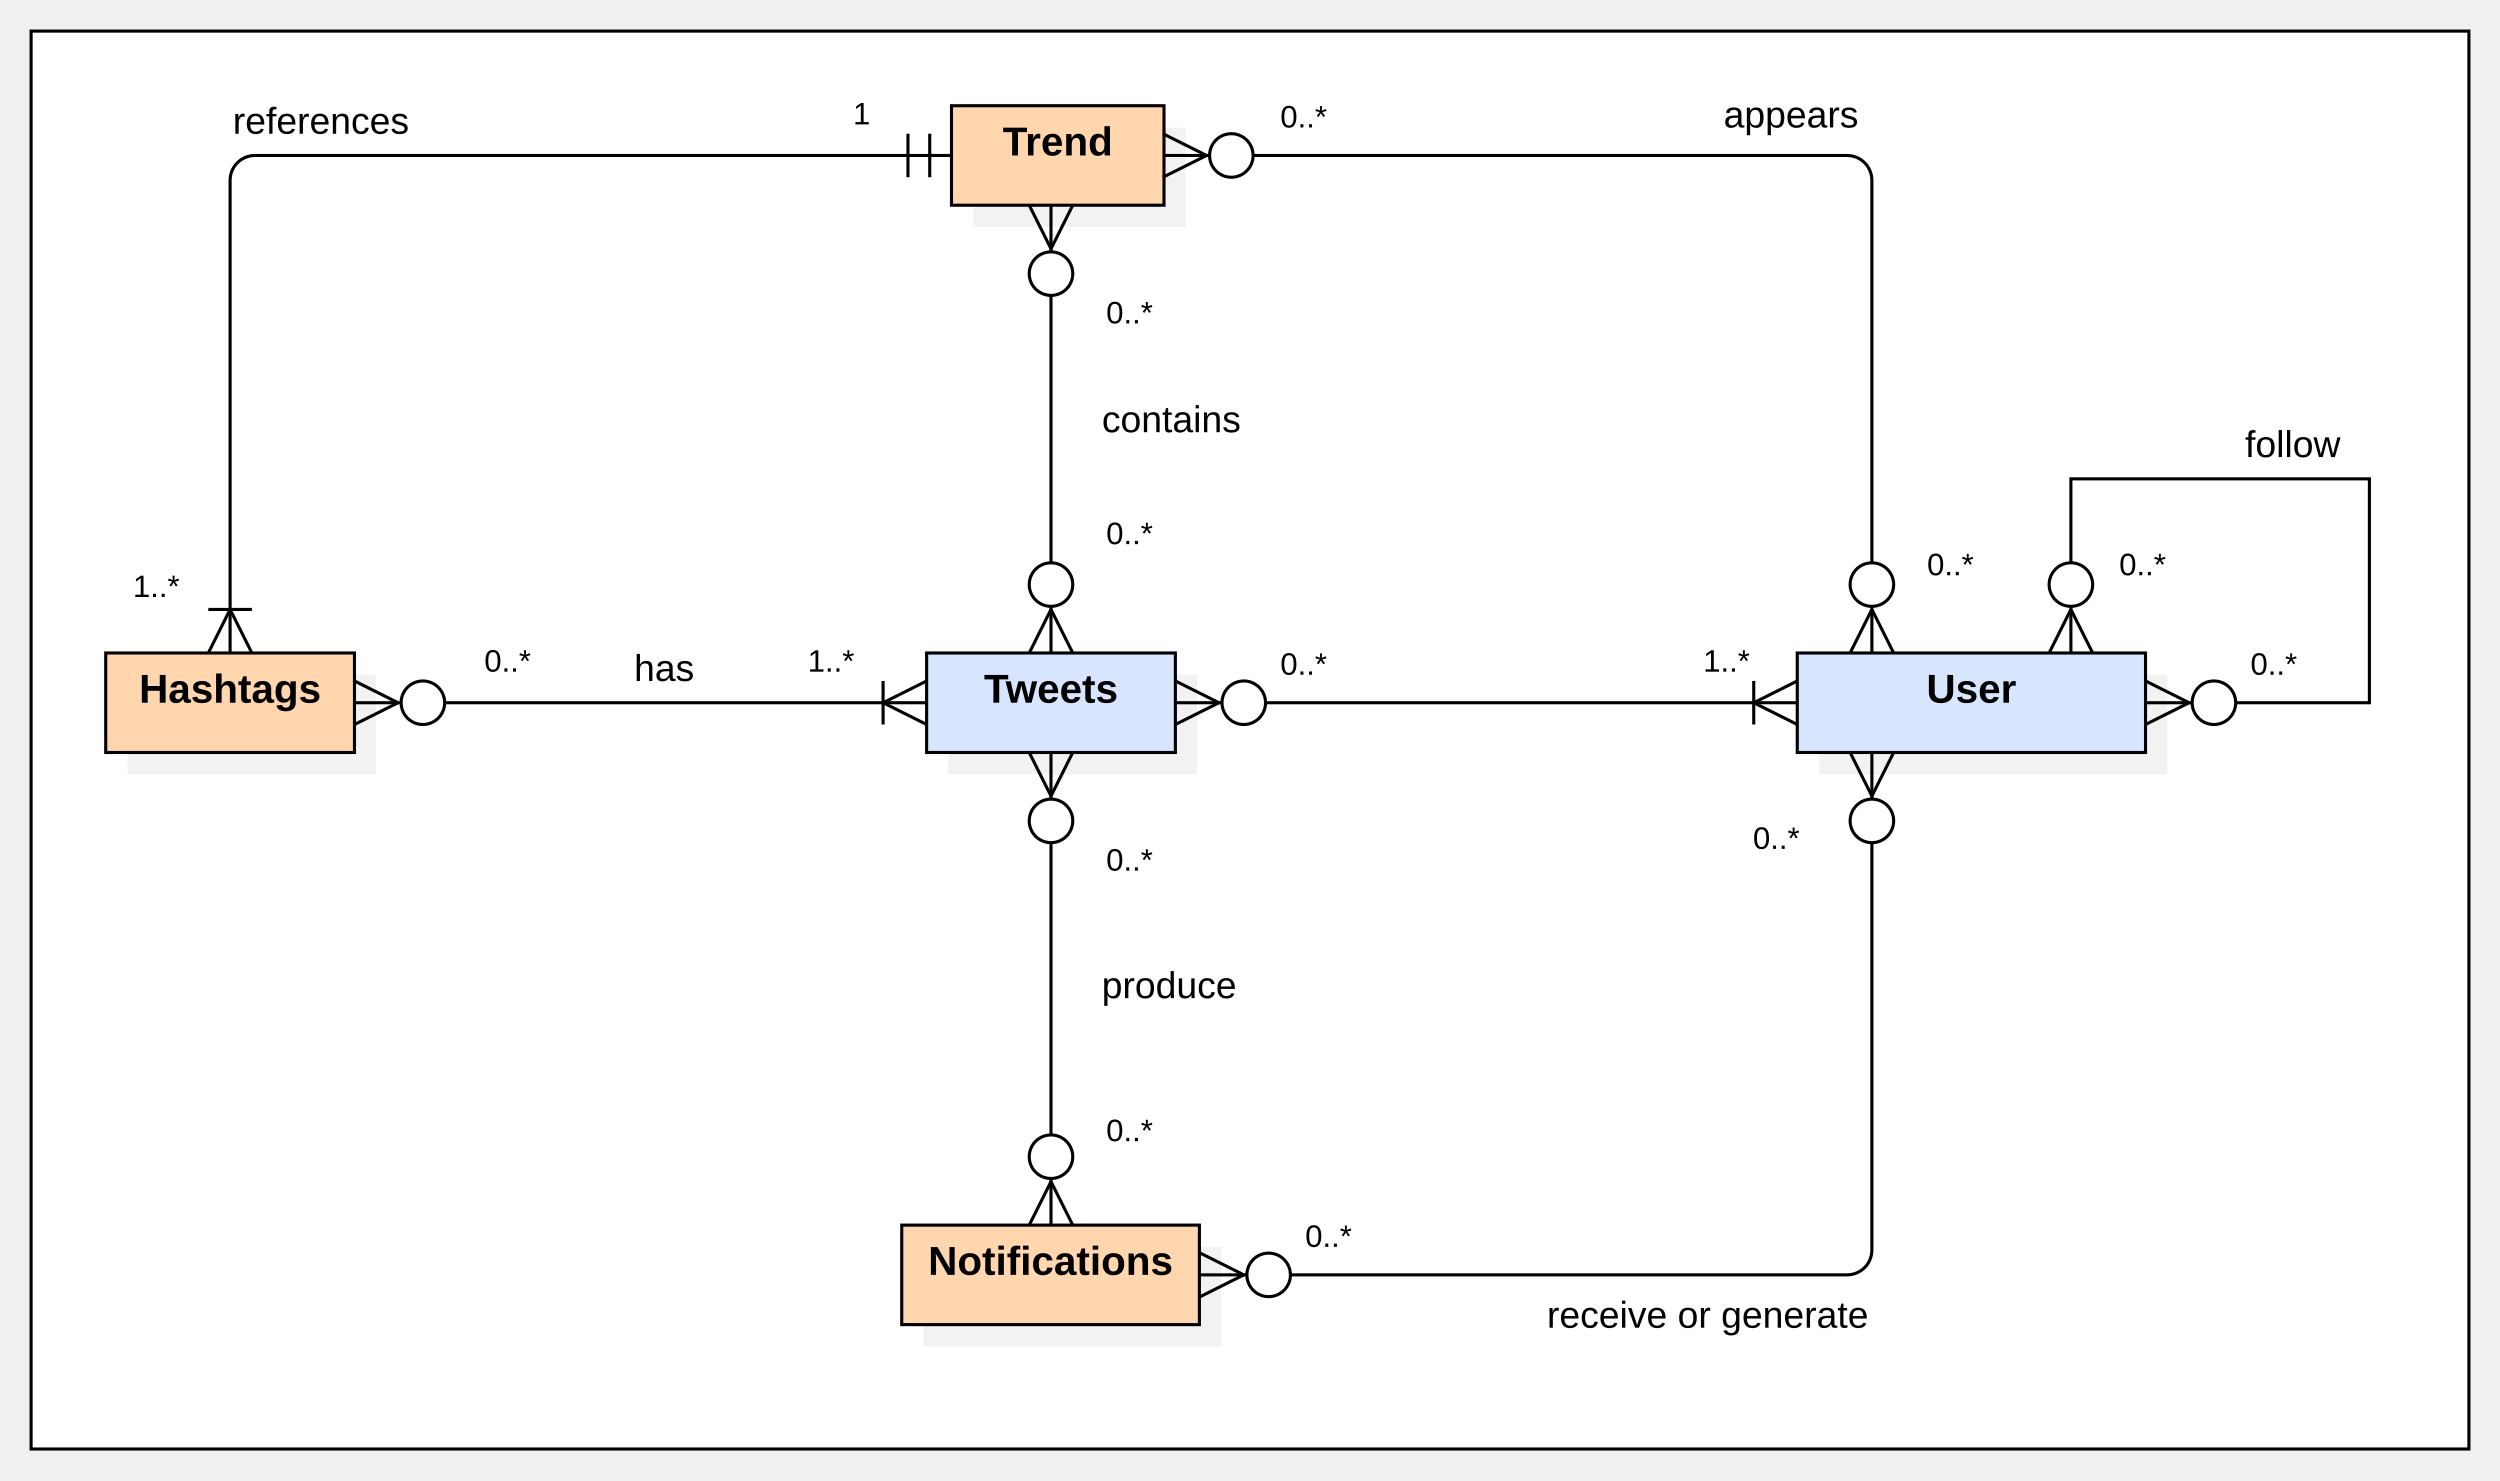
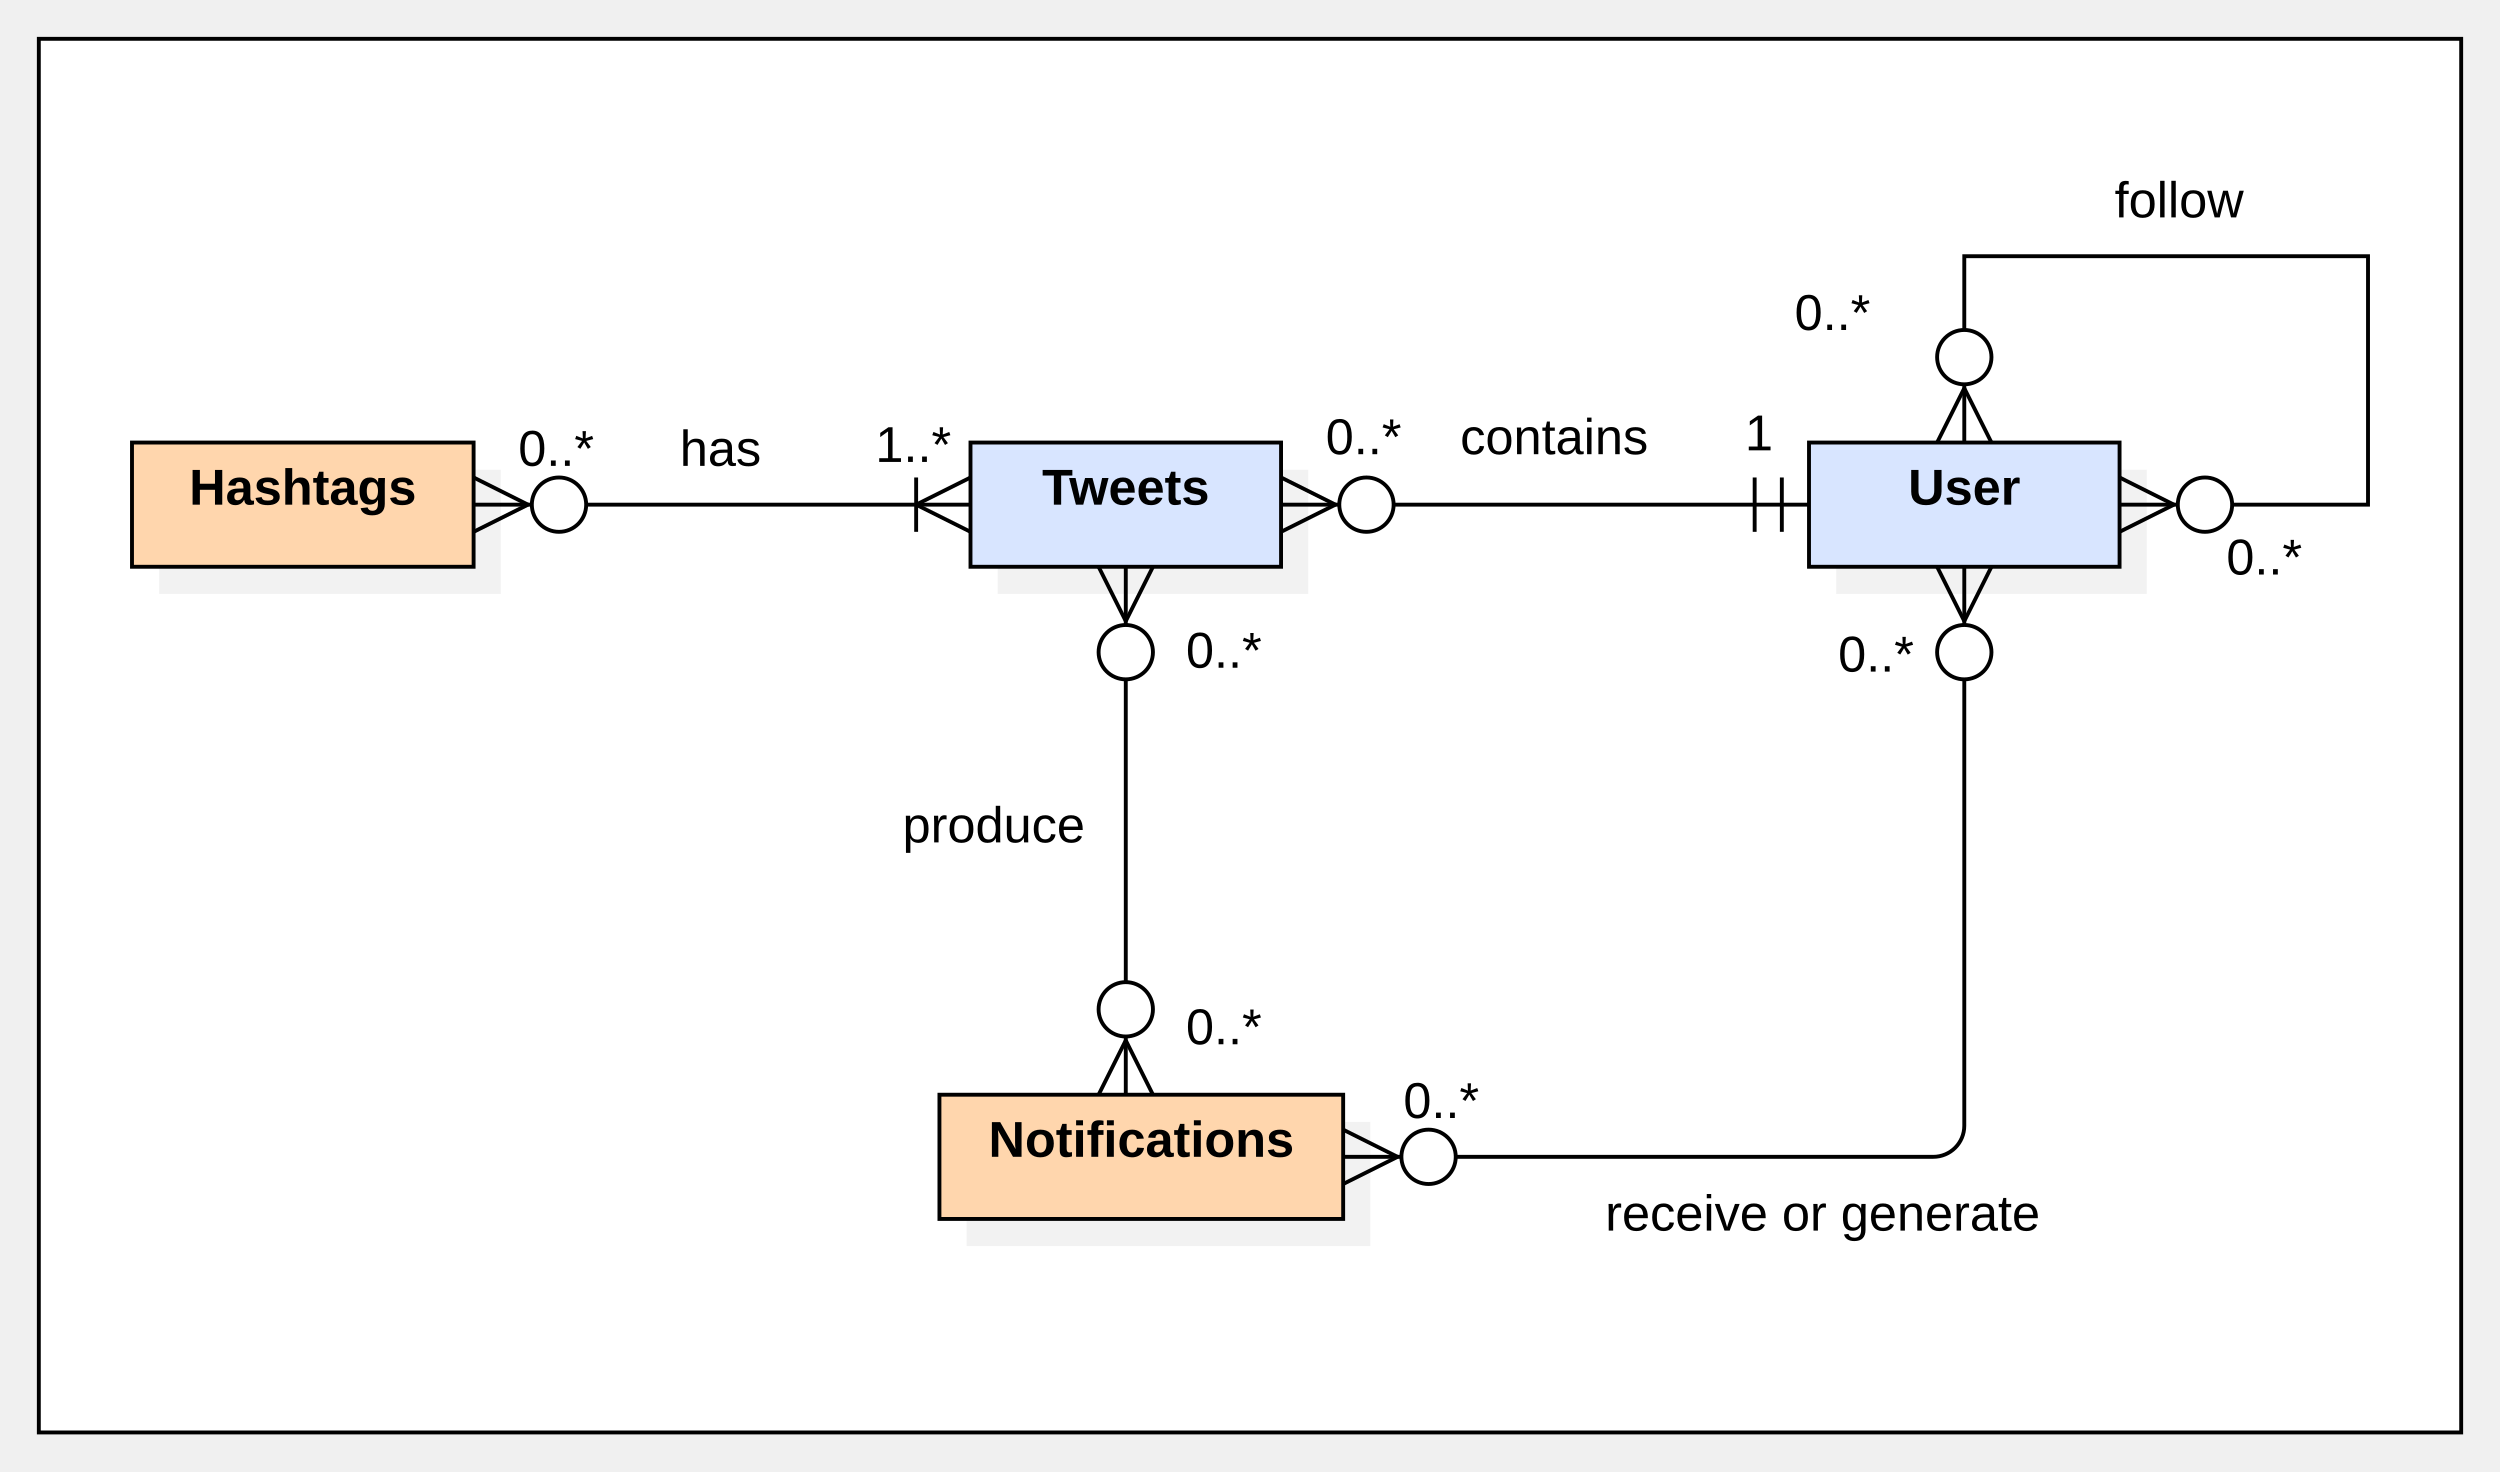
- <svg xmlns="http://www.w3.org/2000/svg" version="1.1" width="804" height="476">
+ <svg xmlns="http://www.w3.org/2000/svg" version="1.1" width="644" height="379">
  <defs />
  <g>
-     <g transform="translate(-6,-6) scale(1,1)">
-       <rect fill="#ffffff" stroke="none" x="16" y="16" width="784" height="456" />
-     </g>
-     <g transform="translate(-6,-6) scale(1,1)">
-       <path fill="none" stroke="#000000" d="M 16 16 L 800 16 L 800 472 L 16 472 L 16 16 Z Z" stroke-miterlimit="10" />
-     </g>
-     <g transform="translate(-6,-6) scale(1,1)">
-       <rect fill="#C0C0C0" stroke="none" x="311" y="223" width="80" height="32" opacity="0.2" />
-     </g>
-     <g transform="translate(-6,-6) scale(1,1)">
-       <rect fill="#d8e5ff" stroke="none" x="304" y="216" width="80" height="32" />
-     </g>
-     <g transform="translate(-6,-6) scale(1,1)">
-       <path fill="none" stroke="#000000" d="M 304 216 L 384 216 L 384 248 L 304 248 L 304 216 Z Z" stroke-miterlimit="10" />
-     </g>
-     <g transform="translate(-6,-6) scale(1,1)">
-       <g>
-         <path fill="none" stroke="none" />
-         <text fill="#000000" stroke="none" font-family="Arial" font-size="13px" font-style="normal" font-weight="bold" text-decoration="none" x="322.447" y="232">Tweets</text>
-       </g>
-     </g>
-     <g transform="translate(-6,-6) scale(1,1)">
-       <rect fill="#C0C0C0" stroke="none" x="47" y="223" width="80" height="32" opacity="0.2" />
-     </g>
-     <g transform="translate(-6,-6) scale(1,1)">
-       <rect fill="#ffd6ad" stroke="none" x="40" y="216" width="80" height="32" />
-     </g>
-     <g transform="translate(-6,-6) scale(1,1)">
-       <path fill="none" stroke="#000000" d="M 40 216 L 120 216 L 120 248 L 40 248 L 40 216 Z Z" stroke-miterlimit="10" />
-     </g>
-     <g transform="translate(-6,-6) scale(1,1)">
-       <g>
-         <path fill="none" stroke="none" />
-         <text fill="#000000" stroke="none" font-family="Arial" font-size="13px" font-style="normal" font-weight="bold" text-decoration="none" x="50.74" y="232">Hashtags</text>
-       </g>
-     </g>
-     <g transform="translate(-6,-6) scale(1,1)">
-       <rect fill="#C0C0C0" stroke="none" x="591" y="223" width="112" height="32" opacity="0.2" />
-     </g>
-     <g transform="translate(-6,-6) scale(1,1)">
-       <rect fill="#d8e5ff" stroke="none" x="584" y="216" width="112" height="32" />
-     </g>
-     <g transform="translate(-6,-6) scale(1,1)">
-       <path fill="none" stroke="#000000" d="M 584 216 L 696 216 L 696 248 L 584 248 L 584 216 Z Z" stroke-miterlimit="10" />
-     </g>
-     <g transform="translate(-6,-6) scale(1,1)">
-       <g>
-         <path fill="none" stroke="none" />
-         <text fill="#000000" stroke="none" font-family="Arial" font-size="13px" font-style="normal" font-weight="bold" text-decoration="none" x="625.546" y="232">User</text>
-       </g>
-     </g>
-     <g transform="translate(-6,-6) scale(1,1)">
-       <rect fill="#C0C0C0" stroke="none" x="303" y="407" width="95.724" height="32" opacity="0.2" />
-     </g>
-     <g transform="translate(-6,-6) scale(1,1)">
-       <rect fill="#ffd6ad" stroke="none" x="296" y="400" width="95.724" height="32" />
-     </g>
-     <g transform="translate(-6,-6) scale(1,1)">
-       <path fill="none" stroke="#000000" d="M 296 400 L 391.724 400 L 391.724 432 L 296 432 L 296 400 Z Z" stroke-miterlimit="10" />
-     </g>
-     <g transform="translate(-6,-6) scale(1,1)">
-       <g>
-         <path fill="none" stroke="none" />
-         <text fill="#000000" stroke="none" font-family="Arial" font-size="13px" font-style="normal" font-weight="bold" text-decoration="none" x="304.5" y="416">Notifications</text>
-       </g>
-     </g>
-     <g transform="translate(-6,-6) scale(1,1)">
-       <path fill="none" stroke="#000000" d="M 120 232 L 304 232" stroke-miterlimit="10" />
-     </g>
-     <g transform="translate(-6,-6) scale(1,1)">
-       <path fill="none" stroke="#000000" d="M 290 232 L 304 239" stroke-miterlimit="10" />
-     </g>
-     <g transform="translate(-6,-6) scale(1,1)">
-       <path fill="none" stroke="#000000" d="M 290 232 L 304 225" stroke-miterlimit="10" />
-     </g>
-     <g transform="translate(-6,-6) scale(1,1)">
-       <path fill="none" stroke="#000000" d="M 290 239 L 290 225" stroke-miterlimit="10" />
-     </g>
-     <g transform="translate(-6,-6) scale(1,1)">
-       <path fill="none" stroke="#000000" d="M 134 232 L 120 225" stroke-miterlimit="10" />
-     </g>
-     <g transform="translate(-6,-6) scale(1,1)">
-       <path fill="none" stroke="#000000" d="M 134 232 L 120 239" stroke-miterlimit="10" />
-     </g>
-     <g transform="translate(-6,-6) scale(1,1)">
-       <path fill="#FFFFFF" stroke="none" d="M 135 232 C 135 228.134 138.134 225 142 225 C 145.866 225 149 228.134 149 232 C 149 235.866 145.866 239 142 239 C 138.134 239 135 235.866 135 232 Z" />
-     </g>
-     <g transform="translate(-6,-6) scale(1,1)">
-       <path fill="none" stroke="#000000" d="M 135 232 C 135 228.134 138.134 225 142 225 C 145.866 225 149 228.134 149 232 C 149 235.866 145.866 239 142 239 C 138.134 239 135 235.866 135 232 Z" stroke-miterlimit="10" />
-     </g>
-     <g transform="translate(-6,-6) scale(1,1)">
-       <g>
-         <path fill="none" stroke="none" />
-         <text fill="#000000" stroke="none" font-family="Arial" font-size="12px" font-style="normal" font-weight="normal" text-decoration="none" x="209.921" y="225">has</text>
-       </g>
-     </g>
-     <g transform="translate(-6,-6) scale(1,1)">
-       <g>
-         <path fill="none" stroke="none" />
-         <text fill="#000000" stroke="none" font-family="Arial" font-size="10px" font-style="normal" font-weight="normal" text-decoration="none" x="161.751" y="222">0..*</text>
-       </g>
-     </g>
-     <g transform="translate(-6,-6) scale(1,1)">
-       <g>
-         <path fill="none" stroke="none" />
-         <text fill="#000000" stroke="none" font-family="Arial" font-size="10px" font-style="normal" font-weight="normal" text-decoration="none" x="265.751" y="222">1..*</text>
-       </g>
-     </g>
-     <g transform="translate(-6,-6) scale(1,1)">
-       <path fill="none" stroke="#000000" d="M 584 232 L 384 232" stroke-miterlimit="10" />
-     </g>
-     <g transform="translate(-6,-6) scale(1,1)">
-       <path fill="none" stroke="#000000" d="M 398 232 L 384 225" stroke-miterlimit="10" />
-     </g>
-     <g transform="translate(-6,-6) scale(1,1)">
-       <path fill="none" stroke="#000000" d="M 398 232 L 384 239" stroke-miterlimit="10" />
-     </g>
-     <g transform="translate(-6,-6) scale(1,1)">
-       <path fill="#FFFFFF" stroke="none" d="M 399 232 C 399 228.134 402.134 225 406 225 C 409.866 225 413 228.134 413 232 C 413 235.866 409.866 239 406 239 C 402.134 239 399 235.866 399 232 Z" />
-     </g>
-     <g transform="translate(-6,-6) scale(1,1)">
-       <path fill="none" stroke="#000000" d="M 399 232 C 399 228.134 402.134 225 406 225 C 409.866 225 413 228.134 413 232 C 413 235.866 409.866 239 406 239 C 402.134 239 399 235.866 399 232 Z" stroke-miterlimit="10" />
-     </g>
-     <g transform="translate(-6,-6) scale(1,1)">
-       <path fill="none" stroke="#000000" d="M 570 232 L 584 239" stroke-miterlimit="10" />
-     </g>
-     <g transform="translate(-6,-6) scale(1,1)">
-       <path fill="none" stroke="#000000" d="M 570 232 L 584 225" stroke-miterlimit="10" />
-     </g>
-     <g transform="translate(-6,-6) scale(1,1)">
-       <path fill="none" stroke="#000000" d="M 570 239 L 570 225" stroke-miterlimit="10" />
-     </g>
-     <g transform="translate(-6,-6) scale(1,1)">
-       <g>
-         <path fill="none" stroke="none" />
-         <text fill="#000000" stroke="none" font-family="Arial" font-size="10px" font-style="normal" font-weight="normal" text-decoration="none" x="553.751" y="222">1..*</text>
-       </g>
-     </g>
-     <g transform="translate(-6,-6) scale(1,1)">
-       <g>
-         <path fill="none" stroke="none" />
-         <text fill="#000000" stroke="none" font-family="Arial" font-size="10px" font-style="normal" font-weight="normal" text-decoration="none" x="417.751" y="223">0..*</text>
-       </g>
-     </g>
-     <g transform="translate(-6,-6) scale(1,1)">
-       <path fill="none" stroke="#000000" d="M 672 216 L 672 160 L 768 160 L 768 232 L 696 232" stroke-miterlimit="10" />
-     </g>
-     <g transform="translate(-6,-6) scale(1,1)">
-       <path fill="none" stroke="#000000" d="M 710 232 L 696 225" stroke-miterlimit="10" />
-     </g>
-     <g transform="translate(-6,-6) scale(1,1)">
-       <path fill="none" stroke="#000000" d="M 710 232 L 696 239" stroke-miterlimit="10" />
-     </g>
-     <g transform="translate(-6,-6) scale(1,1)">
-       <path fill="#FFFFFF" stroke="none" d="M 711 232 C 711 228.134 714.134 225 718 225 C 721.866 225 725 228.134 725 232 C 725 235.866 721.866 239 718 239 C 714.134 239 711 235.866 711 232 Z" />
-     </g>
-     <g transform="translate(-6,-6) scale(1,1)">
-       <path fill="none" stroke="#000000" d="M 711 232 C 711 228.134 714.134 225 718 225 C 721.866 225 725 228.134 725 232 C 725 235.866 721.866 239 718 239 C 714.134 239 711 235.866 711 232 Z" stroke-miterlimit="10" />
-     </g>
-     <g transform="translate(-6,-6) scale(1,1)">
-       <path fill="none" stroke="#000000" d="M 672 202 L 665 216" stroke-miterlimit="10" />
-     </g>
-     <g transform="translate(-6,-6) scale(1,1)">
-       <path fill="none" stroke="#000000" d="M 672 202 L 679 216" stroke-miterlimit="10" />
-     </g>
-     <g transform="translate(-6,-6) scale(1,1)">
-       <path fill="#FFFFFF" stroke="none" d="M 665 194 C 665 190.134 668.134 187 672 187 C 675.866 187 679 190.134 679 194 C 679 197.866 675.866 201 672 201 C 668.134 201 665 197.866 665 194 Z" />
-     </g>
-     <g transform="translate(-6,-6) scale(1,1)">
-       <path fill="none" stroke="#000000" d="M 665 194 C 665 190.134 668.134 187 672 187 C 675.866 187 679 190.134 679 194 C 679 197.866 675.866 201 672 201 C 668.134 201 665 197.866 665 194 Z" stroke-miterlimit="10" />
-     </g>
-     <g transform="translate(-6,-6) scale(1,1)">
-       <g>
-         <path fill="none" stroke="none" />
-         <text fill="#000000" stroke="none" font-family="Arial" font-size="12px" font-style="normal" font-weight="normal" text-decoration="none" x="728.008" y="153">follow</text>
-       </g>
-     </g>
-     <g transform="translate(-6,-6) scale(1,1)">
-       <g>
-         <path fill="none" stroke="none" />
-         <text fill="#000000" stroke="none" font-family="Arial" font-size="10px" font-style="normal" font-weight="normal" text-decoration="none" x="687.534" y="191">0..*</text>
-       </g>
-     </g>
-     <g transform="translate(-6,-6) scale(1,1)">
-       <g>
-         <path fill="none" stroke="none" />
-         <text fill="#000000" stroke="none" font-family="Arial" font-size="10px" font-style="normal" font-weight="normal" text-decoration="none" x="729.751" y="223">0..*</text>
-       </g>
-     </g>
-     <g transform="translate(-6,-6) scale(1,1)">
-       <path fill="none" stroke="#000000" d="M 392 416 L 600 416 M 600 416 A 8 8 0 0 0 608 408 L 608 248" stroke-miterlimit="10" />
-     </g>
-     <g transform="translate(-6,-6) scale(1,1)">
-       <path fill="none" stroke="#000000" d="M 608 262 L 615 248" stroke-miterlimit="10" />
-     </g>
-     <g transform="translate(-6,-6) scale(1,1)">
-       <path fill="none" stroke="#000000" d="M 608 262 L 601 248" stroke-miterlimit="10" />
-     </g>
-     <g transform="translate(-6,-6) scale(1,1)">
-       <path fill="#FFFFFF" stroke="none" d="M 601 270 C 601 266.134 604.134 263 608 263 C 611.866 263 615 266.134 615 270 C 615 273.866 611.866 277 608 277 C 604.134 277 601 273.866 601 270 Z" />
-     </g>
-     <g transform="translate(-6,-6) scale(1,1)">
-       <path fill="none" stroke="#000000" d="M 601 270 C 601 266.134 604.134 263 608 263 C 611.866 263 615 266.134 615 270 C 615 273.866 611.866 277 608 277 C 604.134 277 601 273.866 601 270 Z" stroke-miterlimit="10" />
-     </g>
-     <g transform="translate(-6,-6) scale(1,1)">
-       <path fill="none" stroke="#000000" d="M 406 416 L 392 409" stroke-miterlimit="10" />
-     </g>
-     <g transform="translate(-6,-6) scale(1,1)">
-       <path fill="none" stroke="#000000" d="M 406 416 L 392 423" stroke-miterlimit="10" />
-     </g>
-     <g transform="translate(-6,-6) scale(1,1)">
-       <path fill="#FFFFFF" stroke="none" d="M 407 416 C 407 412.134 410.134 409 414 409 C 417.866 409 421 412.134 421 416 C 421 419.866 417.866 423 414 423 C 410.134 423 407 419.866 407 416 Z" />
-     </g>
-     <g transform="translate(-6,-6) scale(1,1)">
-       <path fill="none" stroke="#000000" d="M 407 416 C 407 412.134 410.134 409 414 409 C 417.866 409 421 412.134 421 416 C 421 419.866 417.866 423 414 423 C 410.134 423 407 419.866 407 416 Z" stroke-miterlimit="10" />
-     </g>
-     <g transform="translate(-6,-6) scale(1,1)">
-       <g>
-         <path fill="none" stroke="none" />
-         <text fill="#000000" stroke="none" font-family="Arial" font-size="12px" font-style="normal" font-weight="normal" text-decoration="none" x="503.5" y="433">receive or generate</text>
-       </g>
-     </g>
-     <g transform="translate(-6,-6) scale(1,1)">
-       <g>
-         <path fill="none" stroke="none" />
-         <text fill="#000000" stroke="none" font-family="Arial" font-size="10px" font-style="normal" font-weight="normal" text-decoration="none" x="425.751" y="407">0..*</text>
-       </g>
-     </g>
-     <g transform="translate(-6,-6) scale(1,1)">
-       <g>
-         <path fill="none" stroke="none" />
-         <text fill="#000000" stroke="none" font-family="Arial" font-size="10px" font-style="normal" font-weight="normal" text-decoration="none" x="569.751" y="279">0..*</text>
-       </g>
-     </g>
-     <g transform="translate(-6,-6) scale(1,1)">
-       <path fill="none" stroke="#000000" d="M 344 248 L 344 400" stroke-miterlimit="10" />
-     </g>
-     <g transform="translate(-6,-6) scale(1,1)">
-       <path fill="none" stroke="#000000" d="M 344 386 L 337 400" stroke-miterlimit="10" />
-     </g>
-     <g transform="translate(-6,-6) scale(1,1)">
-       <path fill="none" stroke="#000000" d="M 344 386 L 351 400" stroke-miterlimit="10" />
-     </g>
-     <g transform="translate(-6,-6) scale(1,1)">
-       <path fill="#FFFFFF" stroke="none" d="M 337 378 C 337 374.134 340.134 371 344 371 C 347.866 371 351 374.134 351 378 C 351 381.866 347.866 385 344 385 C 340.134 385 337 381.866 337 378 Z" />
-     </g>
-     <g transform="translate(-6,-6) scale(1,1)">
-       <path fill="none" stroke="#000000" d="M 337 378 C 337 374.134 340.134 371 344 371 C 347.866 371 351 374.134 351 378 C 351 381.866 347.866 385 344 385 C 340.134 385 337 381.866 337 378 Z" stroke-miterlimit="10" />
-     </g>
-     <g transform="translate(-6,-6) scale(1,1)">
-       <path fill="none" stroke="#000000" d="M 344 262 L 351 248" stroke-miterlimit="10" />
-     </g>
-     <g transform="translate(-6,-6) scale(1,1)">
-       <path fill="none" stroke="#000000" d="M 344 262 L 337 248" stroke-miterlimit="10" />
-     </g>
-     <g transform="translate(-6,-6) scale(1,1)">
-       <path fill="#FFFFFF" stroke="none" d="M 337 270 C 337 266.134 340.134 263 344 263 C 347.866 263 351 266.134 351 270 C 351 273.866 347.866 277 344 277 C 340.134 277 337 273.866 337 270 Z" />
-     </g>
-     <g transform="translate(-6,-6) scale(1,1)">
-       <path fill="none" stroke="#000000" d="M 337 270 C 337 266.134 340.134 263 344 263 C 347.866 263 351 266.134 351 270 C 351 273.866 347.866 277 344 277 C 340.134 277 337 273.866 337 270 Z" stroke-miterlimit="10" />
-     </g>
-     <g transform="translate(-6,-6) scale(1,1)">
-       <g>
-         <path fill="none" stroke="none" />
-         <text fill="#000000" stroke="none" font-family="Arial" font-size="12px" font-style="normal" font-weight="normal" text-decoration="none" x="360.307" y="327">produce</text>
-       </g>
-     </g>
-     <g transform="translate(-6,-6) scale(1,1)">
-       <g>
-         <path fill="none" stroke="none" />
-         <text fill="#000000" stroke="none" font-family="Arial" font-size="10px" font-style="normal" font-weight="normal" text-decoration="none" x="361.751" y="286">0..*</text>
-       </g>
-     </g>
-     <g transform="translate(-6,-6) scale(1,1)">
-       <g>
-         <path fill="none" stroke="none" />
-         <text fill="#000000" stroke="none" font-family="Arial" font-size="10px" font-style="normal" font-weight="normal" text-decoration="none" x="361.751" y="373">0..*</text>
-       </g>
-     </g>
-     <g transform="translate(-6,-6) scale(1,1)">
-       <rect fill="#C0C0C0" stroke="none" x="319" y="47" width="68.342" height="32" opacity="0.2" />
-     </g>
-     <g transform="translate(-6,-6) scale(1,1)">
-       <rect fill="#ffd6ad" stroke="none" x="312" y="40" width="68.342" height="32" />
-     </g>
-     <g transform="translate(-6,-6) scale(1,1)">
-       <path fill="none" stroke="#000000" d="M 312 40 L 380.342 40 L 380.342 72 L 312 72 L 312 40 Z Z" stroke-miterlimit="10" />
-     </g>
-     <g transform="translate(-6,-6) scale(1,1)">
-       <g>
-         <path fill="none" stroke="none" />
-         <text fill="#000000" stroke="none" font-family="Arial" font-size="13px" font-style="normal" font-weight="bold" text-decoration="none" x="328.474" y="56">Trend</text>
-       </g>
-     </g>
-     <g transform="translate(-6,-6) scale(1,1)">
-       <path fill="none" stroke="#000000" d="M 344 72 L 344 216" stroke-miterlimit="10" />
-     </g>
-     <g transform="translate(-6,-6) scale(1,1)">
-       <path fill="none" stroke="#000000" d="M 344 202 L 337 216" stroke-miterlimit="10" />
-     </g>
-     <g transform="translate(-6,-6) scale(1,1)">
-       <path fill="none" stroke="#000000" d="M 344 202 L 351 216" stroke-miterlimit="10" />
-     </g>
-     <g transform="translate(-6,-6) scale(1,1)">
-       <path fill="#FFFFFF" stroke="none" d="M 337 194 C 337 190.134 340.134 187 344 187 C 347.866 187 351 190.134 351 194 C 351 197.866 347.866 201 344 201 C 340.134 201 337 197.866 337 194 Z" />
-     </g>
-     <g transform="translate(-6,-6) scale(1,1)">
-       <path fill="none" stroke="#000000" d="M 337 194 C 337 190.134 340.134 187 344 187 C 347.866 187 351 190.134 351 194 C 351 197.866 347.866 201 344 201 C 340.134 201 337 197.866 337 194 Z" stroke-miterlimit="10" />
-     </g>
-     <g transform="translate(-6,-6) scale(1,1)">
-       <path fill="none" stroke="#000000" d="M 344 86 L 351 72" stroke-miterlimit="10" />
-     </g>
-     <g transform="translate(-6,-6) scale(1,1)">
-       <path fill="none" stroke="#000000" d="M 344 86 L 337 72" stroke-miterlimit="10" />
-     </g>
-     <g transform="translate(-6,-6) scale(1,1)">
-       <path fill="#FFFFFF" stroke="none" d="M 337 94 C 337 90.134 340.134 87 344 87 C 347.866 87 351 90.134 351 94 C 351 97.866 347.866 101 344 101 C 340.134 101 337 97.866 337 94 Z" />
-     </g>
-     <g transform="translate(-6,-6) scale(1,1)">
-       <path fill="none" stroke="#000000" d="M 337 94 C 337 90.134 340.134 87 344 87 C 347.866 87 351 90.134 351 94 C 351 97.866 347.866 101 344 101 C 340.134 101 337 97.866 337 94 Z" stroke-miterlimit="10" />
-     </g>
-     <g transform="translate(-6,-6) scale(1,1)">
-       <g>
-         <path fill="none" stroke="none" />
-         <text fill="#000000" stroke="none" font-family="Arial" font-size="12px" font-style="normal" font-weight="normal" text-decoration="none" x="360.362" y="145">contains</text>
-       </g>
-     </g>
-     <g transform="translate(-6,-6) scale(1,1)">
-       <g>
-         <path fill="none" stroke="none" />
-         <text fill="#000000" stroke="none" font-family="Arial" font-size="10px" font-style="normal" font-weight="normal" text-decoration="none" x="361.751" y="110">0..*</text>
-       </g>
-     </g>
-     <g transform="translate(-6,-6) scale(1,1)">
-       <g>
-         <path fill="none" stroke="none" />
-         <text fill="#000000" stroke="none" font-family="Arial" font-size="10px" font-style="normal" font-weight="normal" text-decoration="none" x="361.751" y="181">0..*</text>
-       </g>
-     </g>
-     <g transform="translate(-6,-6) scale(1,1)">
-       <path fill="none" stroke="#000000" d="M 312 56 L 88 56 M 88 56 A 8 8 0 0 0 80 64 L 80 216" stroke-miterlimit="10" />
-     </g>
-     <g transform="translate(-6,-6) scale(1,1)">
-       <path fill="none" stroke="#000000" d="M 80 202 L 73 216" stroke-miterlimit="10" />
-     </g>
-     <g transform="translate(-6,-6) scale(1,1)">
-       <path fill="none" stroke="#000000" d="M 80 202 L 87 216" stroke-miterlimit="10" />
-     </g>
-     <g transform="translate(-6,-6) scale(1,1)">
-       <path fill="none" stroke="#000000" d="M 73 202 L 87 202" stroke-miterlimit="10" />
-     </g>
-     <g transform="translate(-6,-6) scale(1,1)">
-       <path fill="none" stroke="#000000" d="M 305 63 L 305 49" stroke-miterlimit="10" />
-     </g>
-     <g transform="translate(-6,-6) scale(1,1)">
-       <path fill="none" stroke="#000000" d="M 298 63 L 298 49" stroke-miterlimit="10" />
-     </g>
-     <g transform="translate(-6,-6) scale(1,1)">
-       <g>
-         <path fill="none" stroke="none" />
-         <text fill="#000000" stroke="none" font-family="Arial" font-size="12px" font-style="normal" font-weight="normal" text-decoration="none" x="80.862" y="49">references</text>
-       </g>
-     </g>
-     <g transform="translate(-6,-6) scale(1,1)">
-       <g>
-         <path fill="none" stroke="none" />
-         <text fill="#000000" stroke="none" font-family="Arial" font-size="10px" font-style="normal" font-weight="normal" text-decoration="none" x="280.334" y="46">1</text>
-       </g>
-     </g>
-     <g transform="translate(-6,-6) scale(1,1)">
-       <g>
-         <path fill="none" stroke="none" />
-         <text fill="#000000" stroke="none" font-family="Arial" font-size="10px" font-style="normal" font-weight="normal" text-decoration="none" x="48.751" y="198">1..*</text>
-       </g>
-     </g>
-     <g transform="translate(-6,-6) scale(1,1)">
-       <path fill="none" stroke="#000000" d="M 380 56 L 600 56 M 600 56 A 8 8 0 0 1 608 64 L 608 216" stroke-miterlimit="10" />
-     </g>
-     <g transform="translate(-6,-6) scale(1,1)">
-       <path fill="none" stroke="#000000" d="M 608 202 L 601 216" stroke-miterlimit="10" />
-     </g>
-     <g transform="translate(-6,-6) scale(1,1)">
-       <path fill="none" stroke="#000000" d="M 608 202 L 615 216" stroke-miterlimit="10" />
-     </g>
-     <g transform="translate(-6,-6) scale(1,1)">
-       <path fill="#FFFFFF" stroke="none" d="M 601 194 C 601 190.134 604.134 187 608 187 C 611.866 187 615 190.134 615 194 C 615 197.866 611.866 201 608 201 C 604.134 201 601 197.866 601 194 Z" />
-     </g>
-     <g transform="translate(-6,-6) scale(1,1)">
-       <path fill="none" stroke="#000000" d="M 601 194 C 601 190.134 604.134 187 608 187 C 611.866 187 615 190.134 615 194 C 615 197.866 611.866 201 608 201 C 604.134 201 601 197.866 601 194 Z" stroke-miterlimit="10" />
-     </g>
-     <g transform="translate(-6,-6) scale(1,1)">
-       <path fill="none" stroke="#000000" d="M 394 56 L 380 49" stroke-miterlimit="10" />
-     </g>
-     <g transform="translate(-6,-6) scale(1,1)">
-       <path fill="none" stroke="#000000" d="M 394 56 L 380 63" stroke-miterlimit="10" />
-     </g>
-     <g transform="translate(-6,-6) scale(1,1)">
-       <path fill="#FFFFFF" stroke="none" d="M 395 56 C 395 52.134 398.134 49 402 49 C 405.866 49 409 52.134 409 56 C 409 59.866 405.866 63 402 63 C 398.134 63 395 59.866 395 56 Z" />
-     </g>
-     <g transform="translate(-6,-6) scale(1,1)">
-       <path fill="none" stroke="#000000" d="M 395 56 C 395 52.134 398.134 49 402 49 C 405.866 49 409 52.134 409 56 C 409 59.866 405.866 63 402 63 C 398.134 63 395 59.866 395 56 Z" stroke-miterlimit="10" />
-     </g>
-     <g transform="translate(-6,-6) scale(1,1)">
-       <g>
-         <path fill="none" stroke="none" />
-         <text fill="#000000" stroke="none" font-family="Arial" font-size="12px" font-style="normal" font-weight="normal" text-decoration="none" x="560.307" y="47">appears</text>
-       </g>
-     </g>
-     <g transform="translate(-6,-6) scale(1,1)">
-       <g>
-         <path fill="none" stroke="none" />
-         <text fill="#000000" stroke="none" font-family="Arial" font-size="10px" font-style="normal" font-weight="normal" text-decoration="none" x="417.751" y="47">0..*</text>
-       </g>
-     </g>
-     <g transform="translate(-6,-6) scale(1,1)">
-       <g>
-         <path fill="none" stroke="none" />
-         <text fill="#000000" stroke="none" font-family="Arial" font-size="10px" font-style="normal" font-weight="normal" text-decoration="none" x="625.751" y="191">0..*</text>
+     <g transform="translate(2,-86) scale(1,1)">
+       <rect fill="#ffffff" stroke="none" x="8" y="96" width="624" height="359" />
+     </g>
+     <g transform="translate(2,-86) scale(1,1)">
+       <path fill="none" stroke="#000000" d="M 8 96 L 632 96 L 632 455 L 8 455 L 8 96 Z Z" stroke-miterlimit="10" />
+     </g>
+     <g transform="translate(2,-86) scale(1,1)">
+       <rect fill="#C0C0C0" stroke="none" x="255" y="207" width="80" height="32" opacity="0.2" />
+     </g>
+     <g transform="translate(2,-86) scale(1,1)">
+       <rect fill="#d8e5ff" stroke="none" x="248" y="200" width="80" height="32" />
+     </g>
+     <g transform="translate(2,-86) scale(1,1)">
+       <path fill="none" stroke="#000000" d="M 248 200 L 328 200 L 328 232 L 248 232 L 248 200 Z Z" stroke-miterlimit="10" />
+     </g>
+     <g transform="translate(2,-86) scale(1,1)">
+       <g>
+         <path fill="none" stroke="none" />
+         <text fill="#000000" stroke="none" font-family="Arial" font-size="13px" font-style="normal" font-weight="bold" text-decoration="none" x="266.447" y="216">Tweets</text>
+       </g>
+     </g>
+     <g transform="translate(2,-86) scale(1,1)">
+       <rect fill="#C0C0C0" stroke="none" x="39" y="207" width="88" height="32" opacity="0.2" />
+     </g>
+     <g transform="translate(2,-86) scale(1,1)">
+       <rect fill="#ffd6ad" stroke="none" x="32" y="200" width="88" height="32" />
+     </g>
+     <g transform="translate(2,-86) scale(1,1)">
+       <path fill="none" stroke="#000000" d="M 32 200 L 120 200 L 120 232 L 32 232 L 32 200 Z Z" stroke-miterlimit="10" />
+     </g>
+     <g transform="translate(2,-86) scale(1,1)">
+       <g>
+         <path fill="none" stroke="none" />
+         <text fill="#000000" stroke="none" font-family="Arial" font-size="13px" font-style="normal" font-weight="bold" text-decoration="none" x="46.74" y="216">Hashtags</text>
+       </g>
+     </g>
+     <g transform="translate(2,-86) scale(1,1)">
+       <rect fill="#C0C0C0" stroke="none" x="471" y="207" width="80" height="32" opacity="0.2" />
+     </g>
+     <g transform="translate(2,-86) scale(1,1)">
+       <rect fill="#d8e5ff" stroke="none" x="464" y="200" width="80" height="32" />
+     </g>
+     <g transform="translate(2,-86) scale(1,1)">
+       <path fill="none" stroke="#000000" d="M 464 200 L 544 200 L 544 232 L 464 232 L 464 200 Z Z" stroke-miterlimit="10" />
+     </g>
+     <g transform="translate(2,-86) scale(1,1)">
+       <g>
+         <path fill="none" stroke="none" />
+         <text fill="#000000" stroke="none" font-family="Arial" font-size="13px" font-style="normal" font-weight="bold" text-decoration="none" x="489.546" y="216">User</text>
+       </g>
+     </g>
+     <g transform="translate(2,-86) scale(1,1)">
+       <rect fill="#C0C0C0" stroke="none" x="247" y="375" width="104" height="32" opacity="0.2" />
+     </g>
+     <g transform="translate(2,-86) scale(1,1)">
+       <rect fill="#ffd6ad" stroke="none" x="240" y="368" width="104" height="32" />
+     </g>
+     <g transform="translate(2,-86) scale(1,1)">
+       <path fill="none" stroke="#000000" d="M 240 368 L 344 368 L 344 400 L 240 400 L 240 368 Z Z" stroke-miterlimit="10" />
+     </g>
+     <g transform="translate(2,-86) scale(1,1)">
+       <g>
+         <path fill="none" stroke="none" />
+         <text fill="#000000" stroke="none" font-family="Arial" font-size="13px" font-style="normal" font-weight="bold" text-decoration="none" x="252.638" y="384">Notifications</text>
+       </g>
+     </g>
+     <g transform="translate(2,-86) scale(1,1)">
+       <path fill="none" stroke="#000000" d="M 120 216 L 248 216" stroke-miterlimit="10" />
+     </g>
+     <g transform="translate(2,-86) scale(1,1)">
+       <path fill="none" stroke="#000000" d="M 234 216 L 248 223" stroke-miterlimit="10" />
+     </g>
+     <g transform="translate(2,-86) scale(1,1)">
+       <path fill="none" stroke="#000000" d="M 234 216 L 248 209" stroke-miterlimit="10" />
+     </g>
+     <g transform="translate(2,-86) scale(1,1)">
+       <path fill="none" stroke="#000000" d="M 234 223 L 234 209" stroke-miterlimit="10" />
+     </g>
+     <g transform="translate(2,-86) scale(1,1)">
+       <path fill="none" stroke="#000000" d="M 134 216 L 120 209" stroke-miterlimit="10" />
+     </g>
+     <g transform="translate(2,-86) scale(1,1)">
+       <path fill="none" stroke="#000000" d="M 134 216 L 120 223" stroke-miterlimit="10" />
+     </g>
+     <g transform="translate(2,-86) scale(1,1)">
+       <path fill="#FFFFFF" stroke="none" d="M 135 216 C 135 212.134 138.134 209 142 209 C 145.866 209 149 212.134 149 216 C 149 219.866 145.866 223 142 223 C 138.134 223 135 219.866 135 216 Z" />
+     </g>
+     <g transform="translate(2,-86) scale(1,1)">
+       <path fill="none" stroke="#000000" d="M 135 216 C 135 212.134 138.134 209 142 209 C 145.866 209 149 212.134 149 216 C 149 219.866 145.866 223 142 223 C 138.134 223 135 219.866 135 216 Z" stroke-miterlimit="10" />
+     </g>
+     <g transform="translate(2,-86) scale(1,1)">
+       <g>
+         <path fill="none" stroke="none" />
+         <text fill="#000000" stroke="none" font-family="Arial" font-size="13px" font-style="normal" font-weight="normal" text-decoration="none" x="173.115" y="206">has</text>
+       </g>
+     </g>
+     <g transform="translate(2,-86) scale(1,1)">
+       <g>
+         <path fill="none" stroke="none" />
+         <text fill="#000000" stroke="none" font-family="Arial" font-size="13px" font-style="normal" font-weight="normal" text-decoration="none" x="131.5" y="206">0..*</text>
+       </g>
+     </g>
+     <g transform="translate(2,-86) scale(1,1)">
+       <g>
+         <path fill="none" stroke="none" />
+         <text fill="#000000" stroke="none" font-family="Arial" font-size="13px" font-style="normal" font-weight="normal" text-decoration="none" x="223.5" y="205">1..*</text>
+       </g>
+     </g>
+     <g transform="translate(2,-86) scale(1,1)">
+       <path fill="none" stroke="#000000" d="M 464 216 L 328 216" stroke-miterlimit="10" />
+     </g>
+     <g transform="translate(2,-86) scale(1,1)">
+       <path fill="none" stroke="#000000" d="M 342 216 L 328 209" stroke-miterlimit="10" />
+     </g>
+     <g transform="translate(2,-86) scale(1,1)">
+       <path fill="none" stroke="#000000" d="M 342 216 L 328 223" stroke-miterlimit="10" />
+     </g>
+     <g transform="translate(2,-86) scale(1,1)">
+       <path fill="#FFFFFF" stroke="none" d="M 343 216 C 343 212.134 346.134 209 350 209 C 353.866 209 357 212.134 357 216 C 357 219.866 353.866 223 350 223 C 346.134 223 343 219.866 343 216 Z" />
+     </g>
+     <g transform="translate(2,-86) scale(1,1)">
+       <path fill="none" stroke="#000000" d="M 343 216 C 343 212.134 346.134 209 350 209 C 353.866 209 357 212.134 357 216 C 357 219.866 353.866 223 350 223 C 346.134 223 343 219.866 343 216 Z" stroke-miterlimit="10" />
+     </g>
+     <g transform="translate(2,-86) scale(1,1)">
+       <path fill="none" stroke="#000000" d="M 457 223 L 457 209" stroke-miterlimit="10" />
+     </g>
+     <g transform="translate(2,-86) scale(1,1)">
+       <path fill="none" stroke="#000000" d="M 450 223 L 450 209" stroke-miterlimit="10" />
+     </g>
+     <g transform="translate(2,-86) scale(1,1)">
+       <g>
+         <path fill="none" stroke="none" />
+         <text fill="#000000" stroke="none" font-family="Arial" font-size="13px" font-style="normal" font-weight="normal" text-decoration="none" x="374.154" y="203">contains</text>
+       </g>
+     </g>
+     <g transform="translate(2,-86) scale(1,1)">
+       <g>
+         <path fill="none" stroke="none" />
+         <text fill="#000000" stroke="none" font-family="Arial" font-size="13px" font-style="normal" font-weight="normal" text-decoration="none" x="447.5" y="202">1</text>
+       </g>
+     </g>
+     <g transform="translate(2,-86) scale(1,1)">
+       <g>
+         <path fill="none" stroke="none" />
+         <text fill="#000000" stroke="none" font-family="Arial" font-size="13px" font-style="normal" font-weight="normal" text-decoration="none" x="339.5" y="203">0..*</text>
+       </g>
+     </g>
+     <g transform="translate(2,-86) scale(1,1)">
+       <path fill="none" stroke="#000000" d="M 504 200 L 504 152 L 608 152 L 608 216 L 544 216" stroke-miterlimit="10" />
+     </g>
+     <g transform="translate(2,-86) scale(1,1)">
+       <path fill="none" stroke="#000000" d="M 558 216 L 544 209" stroke-miterlimit="10" />
+     </g>
+     <g transform="translate(2,-86) scale(1,1)">
+       <path fill="none" stroke="#000000" d="M 558 216 L 544 223" stroke-miterlimit="10" />
+     </g>
+     <g transform="translate(2,-86) scale(1,1)">
+       <path fill="#FFFFFF" stroke="none" d="M 559 216 C 559 212.134 562.134 209 566 209 C 569.866 209 573 212.134 573 216 C 573 219.866 569.866 223 566 223 C 562.134 223 559 219.866 559 216 Z" />
+     </g>
+     <g transform="translate(2,-86) scale(1,1)">
+       <path fill="none" stroke="#000000" d="M 559 216 C 559 212.134 562.134 209 566 209 C 569.866 209 573 212.134 573 216 C 573 219.866 569.866 223 566 223 C 562.134 223 559 219.866 559 216 Z" stroke-miterlimit="10" />
+     </g>
+     <g transform="translate(2,-86) scale(1,1)">
+       <path fill="none" stroke="#000000" d="M 504 186 L 497 200" stroke-miterlimit="10" />
+     </g>
+     <g transform="translate(2,-86) scale(1,1)">
+       <path fill="none" stroke="#000000" d="M 504 186 L 511 200" stroke-miterlimit="10" />
+     </g>
+     <g transform="translate(2,-86) scale(1,1)">
+       <path fill="#FFFFFF" stroke="none" d="M 497 178 C 497 174.134 500.134 171 504 171 C 507.866 171 511 174.134 511 178 C 511 181.866 507.866 185 504 185 C 500.134 185 497 181.866 497 178 Z" />
+     </g>
+     <g transform="translate(2,-86) scale(1,1)">
+       <path fill="none" stroke="#000000" d="M 497 178 C 497 174.134 500.134 171 504 171 C 507.866 171 511 174.134 511 178 C 511 181.866 507.866 185 504 185 C 500.134 185 497 181.866 497 178 Z" stroke-miterlimit="10" />
+     </g>
+     <g transform="translate(2,-86) scale(1,1)">
+       <g>
+         <path fill="none" stroke="none" />
+         <text fill="#000000" stroke="none" font-family="Arial" font-size="13px" font-style="normal" font-weight="normal" text-decoration="none" x="542.73" y="142">follow</text>
+       </g>
+     </g>
+     <g transform="translate(2,-86) scale(1,1)">
+       <g>
+         <path fill="none" stroke="none" />
+         <text fill="#000000" stroke="none" font-family="Arial" font-size="13px" font-style="normal" font-weight="normal" text-decoration="none" x="460.283" y="171">0..*</text>
+       </g>
+     </g>
+     <g transform="translate(2,-86) scale(1,1)">
+       <g>
+         <path fill="none" stroke="none" />
+         <text fill="#000000" stroke="none" font-family="Arial" font-size="13px" font-style="normal" font-weight="normal" text-decoration="none" x="571.5" y="234">0..*</text>
+       </g>
+     </g>
+     <g transform="translate(2,-86) scale(1,1)">
+       <path fill="none" stroke="#000000" d="M 344 384 L 496 384 M 496 384 A 8 8 0 0 0 504 376 L 504 232" stroke-miterlimit="10" />
+     </g>
+     <g transform="translate(2,-86) scale(1,1)">
+       <path fill="none" stroke="#000000" d="M 504 246 L 511 232" stroke-miterlimit="10" />
+     </g>
+     <g transform="translate(2,-86) scale(1,1)">
+       <path fill="none" stroke="#000000" d="M 504 246 L 497 232" stroke-miterlimit="10" />
+     </g>
+     <g transform="translate(2,-86) scale(1,1)">
+       <path fill="#FFFFFF" stroke="none" d="M 497 254 C 497 250.134 500.134 247 504 247 C 507.866 247 511 250.134 511 254 C 511 257.866 507.866 261 504 261 C 500.134 261 497 257.866 497 254 Z" />
+     </g>
+     <g transform="translate(2,-86) scale(1,1)">
+       <path fill="none" stroke="#000000" d="M 497 254 C 497 250.134 500.134 247 504 247 C 507.866 247 511 250.134 511 254 C 511 257.866 507.866 261 504 261 C 500.134 261 497 257.866 497 254 Z" stroke-miterlimit="10" />
+     </g>
+     <g transform="translate(2,-86) scale(1,1)">
+       <path fill="none" stroke="#000000" d="M 358 384 L 344 377" stroke-miterlimit="10" />
+     </g>
+     <g transform="translate(2,-86) scale(1,1)">
+       <path fill="none" stroke="#000000" d="M 358 384 L 344 391" stroke-miterlimit="10" />
+     </g>
+     <g transform="translate(2,-86) scale(1,1)">
+       <path fill="#FFFFFF" stroke="none" d="M 359 384 C 359 380.134 362.134 377 366 377 C 369.866 377 373 380.134 373 384 C 373 387.866 369.866 391 366 391 C 362.134 391 359 387.866 359 384 Z" />
+     </g>
+     <g transform="translate(2,-86) scale(1,1)">
+       <path fill="none" stroke="#000000" d="M 359 384 C 359 380.134 362.134 377 366 377 C 369.866 377 373 380.134 373 384 C 373 387.866 369.866 391 366 391 C 362.134 391 359 387.866 359 384 Z" stroke-miterlimit="10" />
+     </g>
+     <g transform="translate(2,-86) scale(1,1)">
+       <g>
+         <path fill="none" stroke="none" />
+         <text fill="#000000" stroke="none" font-family="Arial" font-size="13px" font-style="normal" font-weight="normal" text-decoration="none" x="411.5" y="403">receive or generate</text>
+       </g>
+     </g>
+     <g transform="translate(2,-86) scale(1,1)">
+       <g>
+         <path fill="none" stroke="none" />
+         <text fill="#000000" stroke="none" font-family="Arial" font-size="13px" font-style="normal" font-weight="normal" text-decoration="none" x="359.5" y="374">0..*</text>
+       </g>
+     </g>
+     <g transform="translate(2,-86) scale(1,1)">
+       <g>
+         <path fill="none" stroke="none" />
+         <text fill="#000000" stroke="none" font-family="Arial" font-size="13px" font-style="normal" font-weight="normal" text-decoration="none" x="471.5" y="259">0..*</text>
+       </g>
+     </g>
+     <g transform="translate(2,-86) scale(1,1)">
+       <path fill="none" stroke="#000000" d="M 288 232 L 288 368" stroke-miterlimit="10" />
+     </g>
+     <g transform="translate(2,-86) scale(1,1)">
+       <path fill="none" stroke="#000000" d="M 288 354 L 281 368" stroke-miterlimit="10" />
+     </g>
+     <g transform="translate(2,-86) scale(1,1)">
+       <path fill="none" stroke="#000000" d="M 288 354 L 295 368" stroke-miterlimit="10" />
+     </g>
+     <g transform="translate(2,-86) scale(1,1)">
+       <path fill="#FFFFFF" stroke="none" d="M 281 346 C 281 342.134 284.134 339 288 339 C 291.866 339 295 342.134 295 346 C 295 349.866 291.866 353 288 353 C 284.134 353 281 349.866 281 346 Z" />
+     </g>
+     <g transform="translate(2,-86) scale(1,1)">
+       <path fill="none" stroke="#000000" d="M 281 346 C 281 342.134 284.134 339 288 339 C 291.866 339 295 342.134 295 346 C 295 349.866 291.866 353 288 353 C 284.134 353 281 349.866 281 346 Z" stroke-miterlimit="10" />
+     </g>
+     <g transform="translate(2,-86) scale(1,1)">
+       <path fill="none" stroke="#000000" d="M 288 246 L 295 232" stroke-miterlimit="10" />
+     </g>
+     <g transform="translate(2,-86) scale(1,1)">
+       <path fill="none" stroke="#000000" d="M 288 246 L 281 232" stroke-miterlimit="10" />
+     </g>
+     <g transform="translate(2,-86) scale(1,1)">
+       <path fill="#FFFFFF" stroke="none" d="M 281 254 C 281 250.134 284.134 247 288 247 C 291.866 247 295 250.134 295 254 C 295 257.866 291.866 261 288 261 C 284.134 261 281 257.866 281 254 Z" />
+     </g>
+     <g transform="translate(2,-86) scale(1,1)">
+       <path fill="none" stroke="#000000" d="M 281 254 C 281 250.134 284.134 247 288 247 C 291.866 247 295 250.134 295 254 C 295 257.866 291.866 261 288 261 C 284.134 261 281 257.866 281 254 Z" stroke-miterlimit="10" />
+     </g>
+     <g transform="translate(2,-86) scale(1,1)">
+       <g>
+         <path fill="none" stroke="none" />
+         <text fill="#000000" stroke="none" font-family="Arial" font-size="13px" font-style="normal" font-weight="normal" text-decoration="none" x="230.5" y="303">produce</text>
+       </g>
+     </g>
+     <g transform="translate(2,-86) scale(1,1)">
+       <g>
+         <path fill="none" stroke="none" />
+         <text fill="#000000" stroke="none" font-family="Arial" font-size="13px" font-style="normal" font-weight="normal" text-decoration="none" x="303.5" y="258">0..*</text>
+       </g>
+     </g>
+     <g transform="translate(2,-86) scale(1,1)">
+       <g>
+         <path fill="none" stroke="none" />
+         <text fill="#000000" stroke="none" font-family="Arial" font-size="13px" font-style="normal" font-weight="normal" text-decoration="none" x="303.5" y="355">0..*</text>
      </g>
    </g>
  </g>
</svg>
